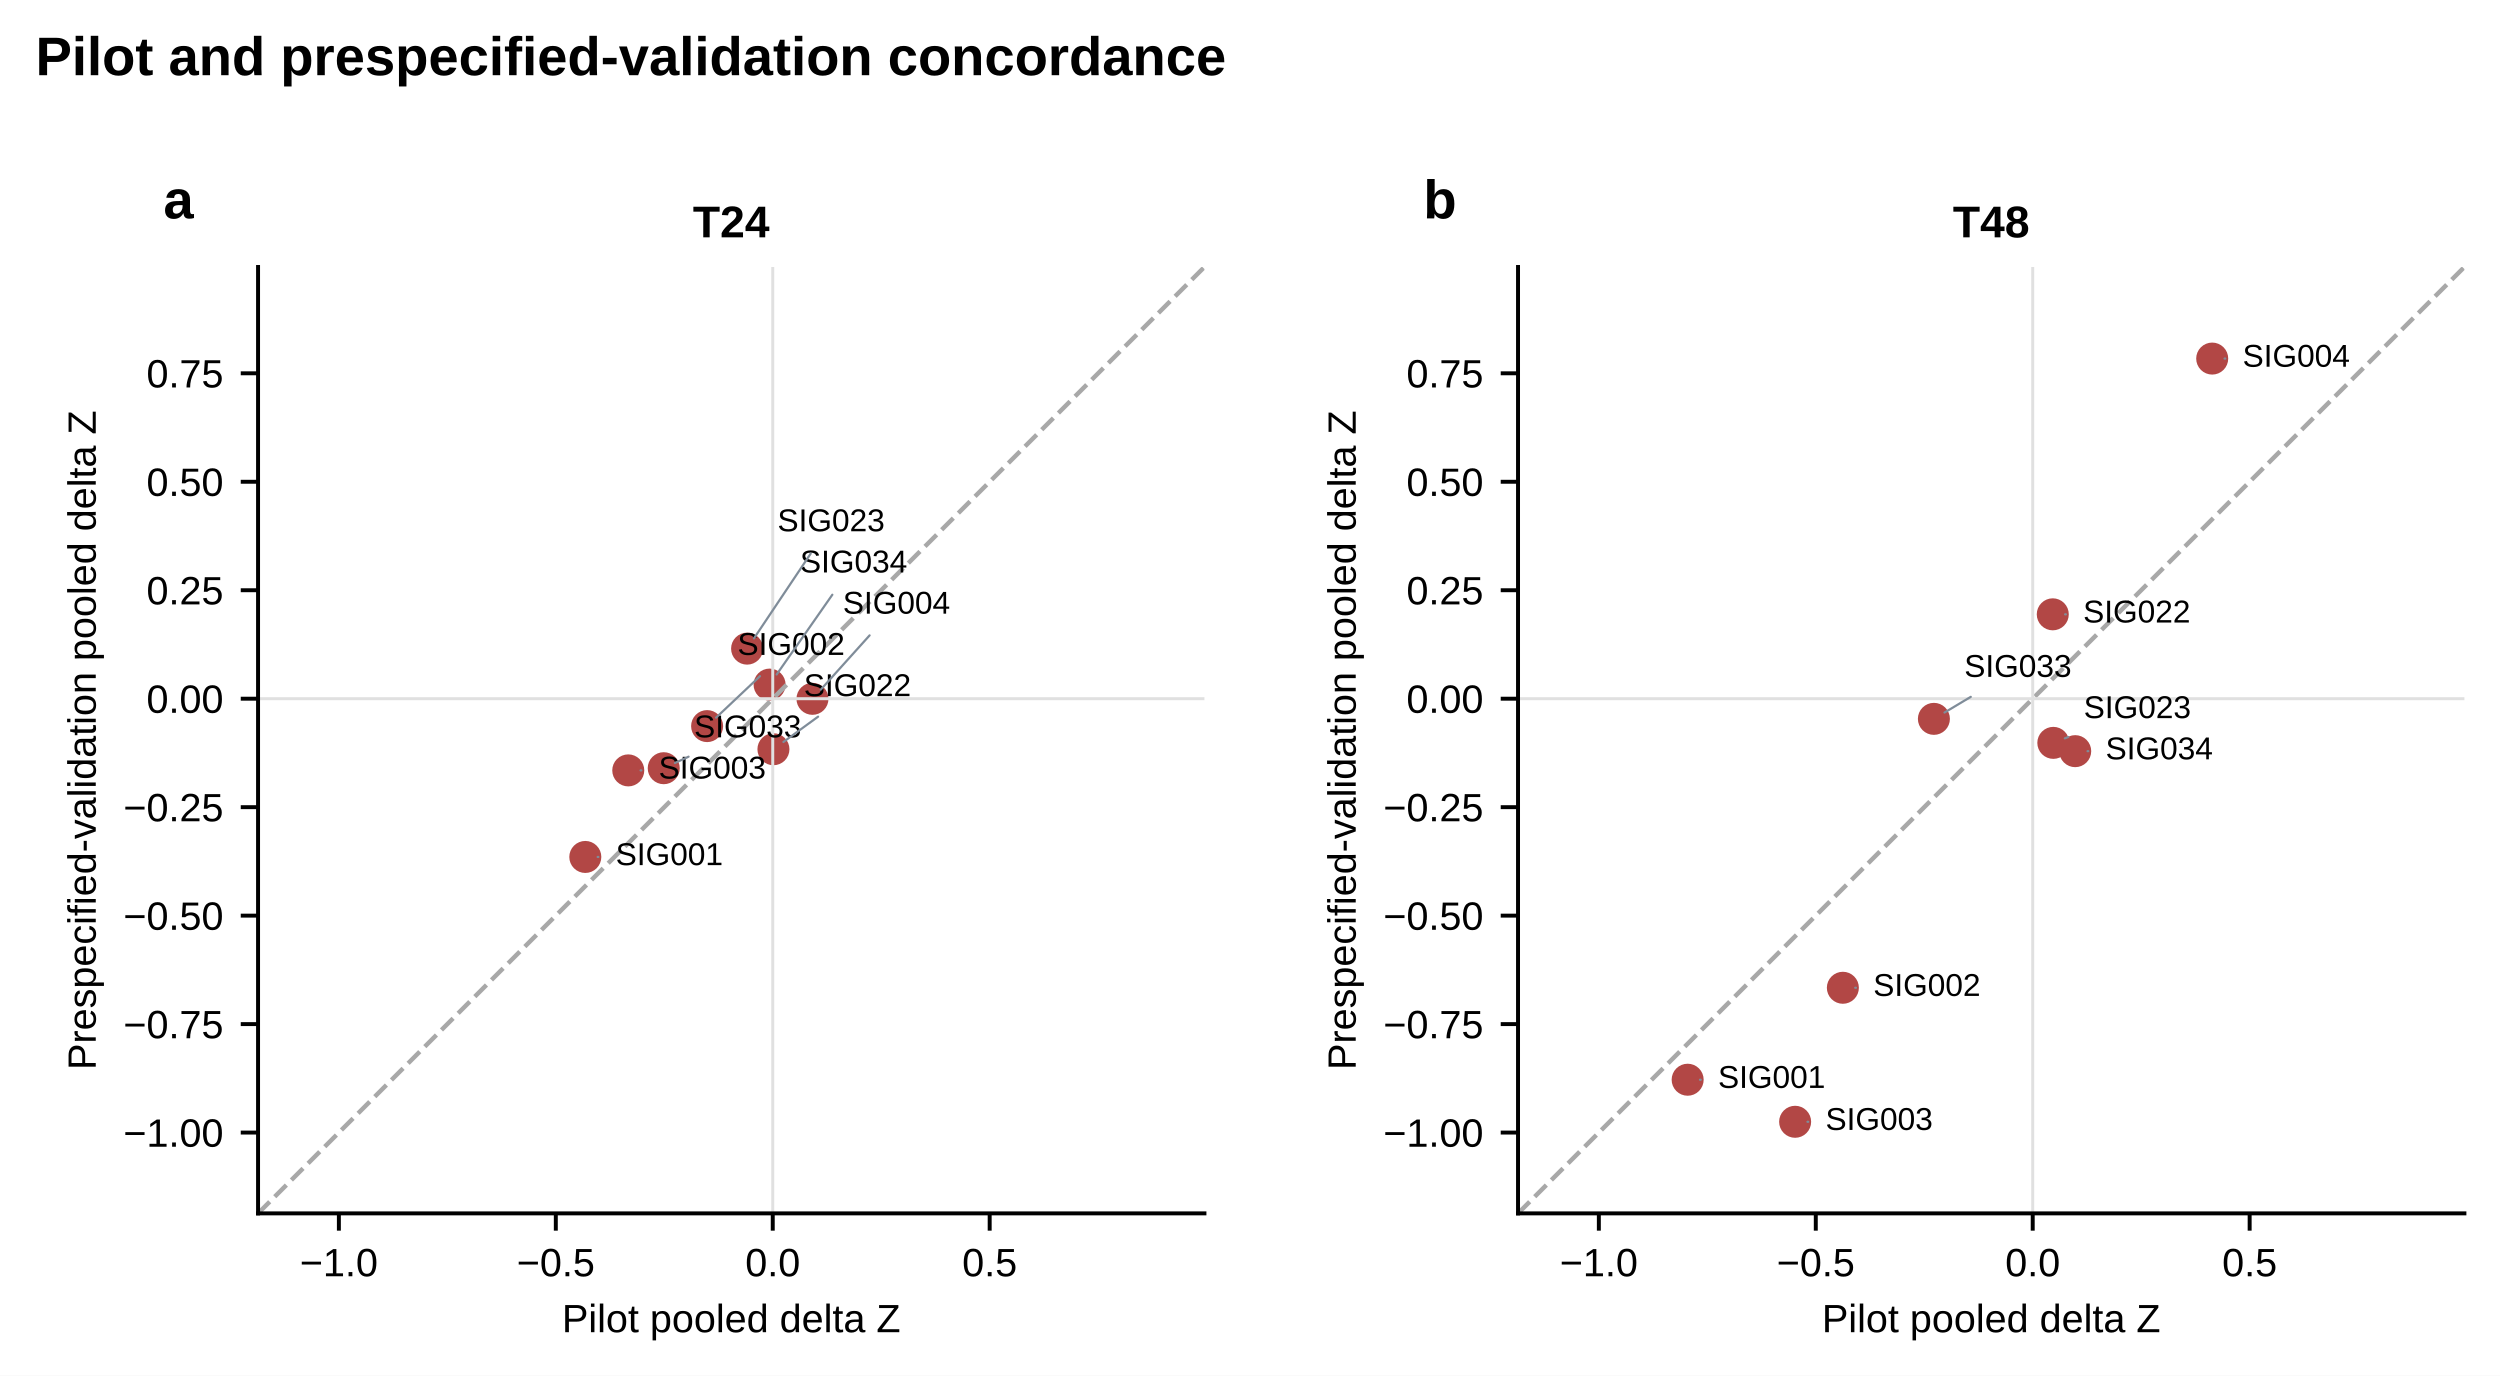
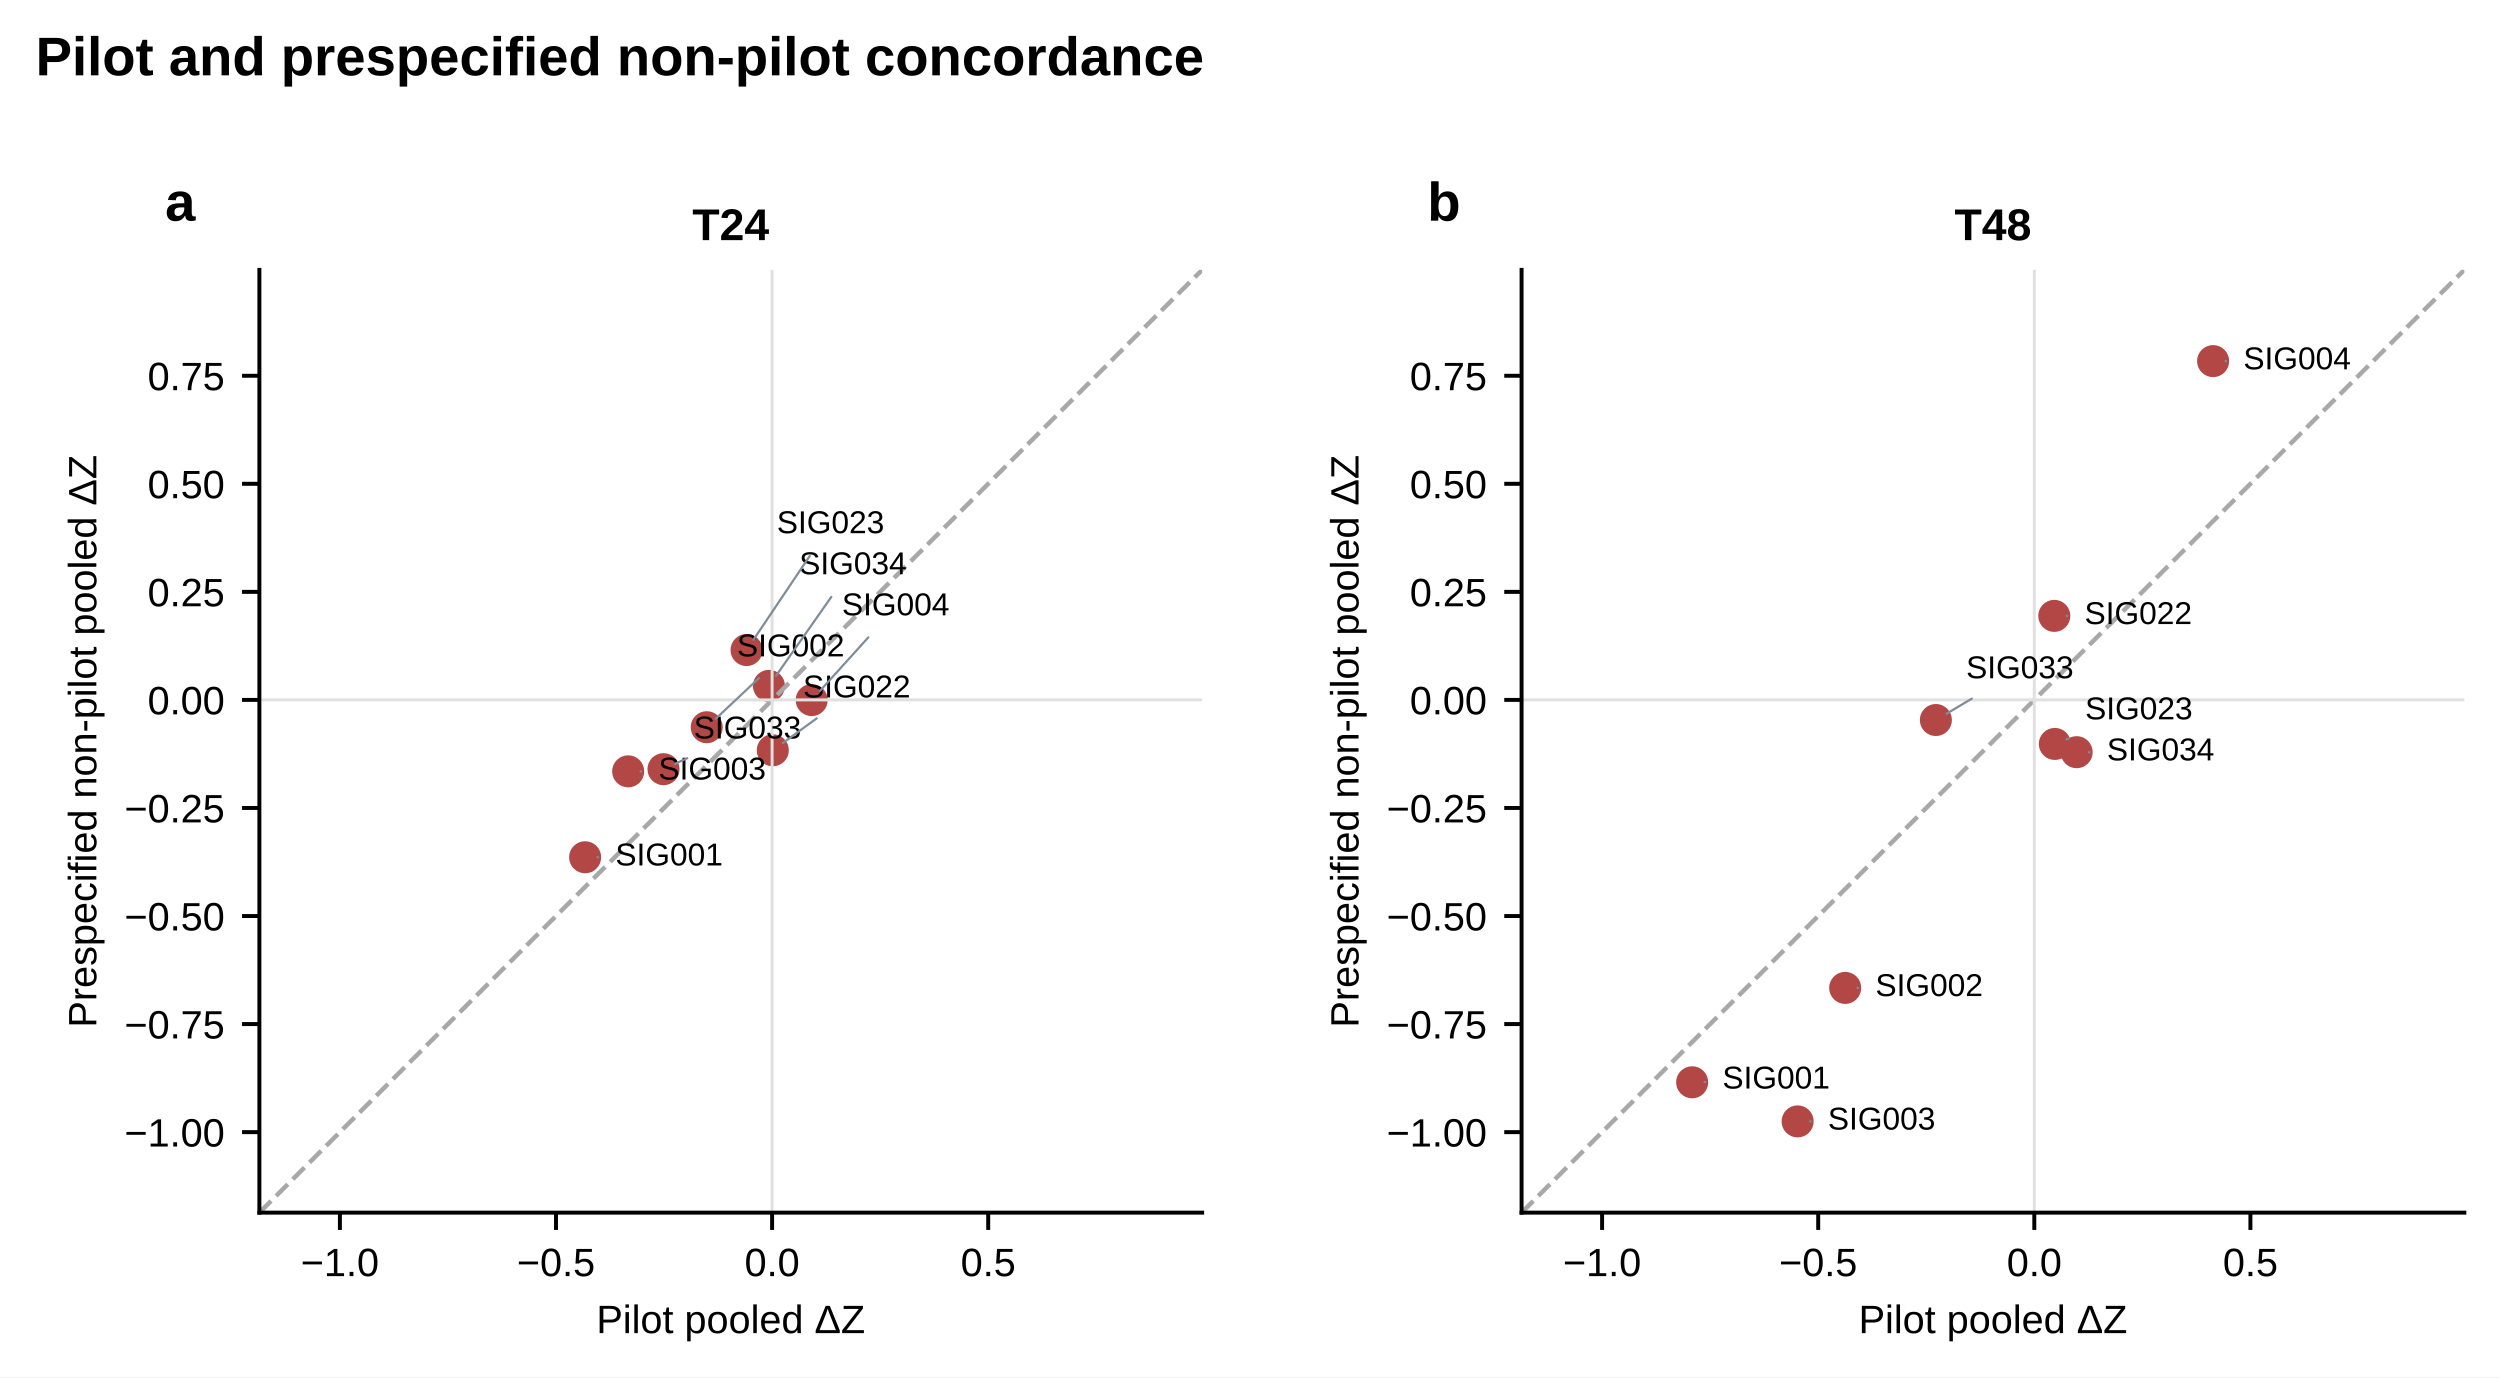
- <svg xmlns="http://www.w3.org/2000/svg" xmlns:xlink="http://www.w3.org/1999/xlink" width="505.726pt" height="278.286pt" viewBox="0 0 505.726 278.286" version="1.1">
+ <svg xmlns="http://www.w3.org/2000/svg" xmlns:xlink="http://www.w3.org/1999/xlink" width="504.833pt" height="278.087pt" viewBox="0 0 504.833 278.087" version="1.1">
  <defs>
    <style type="text/css">*{stroke-linejoin: round; stroke-linecap: butt}</style>
  </defs>
  <g id="figure_1">
    <g id="patch_1">
-       <path d="M 0 278.286  L 505.726 278.286  L 505.726 -0  L 0 -0  z " style="fill: #ffffff" />
+       <path d="M 0 278.087  L 504.833 278.087  L 504.833 0  L 0 0  z " style="fill: #ffffff" />
    </g>
    <g id="axes_1">
      <g id="patch_2">
-         <path d="M 52.202 245.453  L 243.646 245.453  L 243.646 54.01  L 52.202 54.01  z " style="fill: #ffffff" />
+         <path d="M 52.378 244.871  L 242.753 244.871  L 242.753 54.496  L 52.378 54.496  z " style="fill: #ffffff" />
      </g>
      <g id="PathCollection_1">
        <defs>
-           <path id="m0047c6948b" d="M 0 2.739  C 0.726 2.739 1.423 2.45 1.936 1.936  C 2.45 1.423 2.739 0.726 2.739 0  C 2.739 -0.726 2.45 -1.423 1.936 -1.936  C 1.423 -2.45 0.726 -2.739 0 -2.739  C -0.726 -2.739 -1.423 -2.45 -1.936 -1.936  C -2.45 -1.423 -2.739 -0.726 -2.739 0  C -2.739 0.726 -2.45 1.423 -1.936 1.936  C -1.423 2.45 -0.726 2.739 0 2.739  z " style="stroke: #b24745" />
+           <path id="md13fa37e1e" d="M 0 2.739  C 0.726 2.739 1.423 2.45 1.936 1.936  C 2.45 1.423 2.739 0.726 2.739 0  C 2.739 -0.726 2.45 -1.423 1.936 -1.936  C 1.423 -2.45 0.726 -2.739 0 -2.739  C -0.726 -2.739 -1.423 -2.45 -1.936 -1.936  C -2.45 -1.423 -2.739 -0.726 -2.739 0  C -2.739 0.726 -2.45 1.423 -1.936 1.936  C -1.423 2.45 -0.726 2.739 0 2.739  z " style="stroke: #b24745" />
        </defs>
-         <g clip-path="url(#p44fc8be7d9)">
-           <use xlink:href="#m0047c6948b" x="118.402" y="173.353" style="fill: #b24745; stroke: #b24745" />
-           <use xlink:href="#m0047c6948b" x="143.043" y="146.884" style="fill: #b24745; stroke: #b24745" />
-           <use xlink:href="#m0047c6948b" x="127.092" y="155.843" style="fill: #b24745; stroke: #b24745" />
-           <use xlink:href="#m0047c6948b" x="164.354" y="141.367" style="fill: #b24745; stroke: #b24745" />
-           <use xlink:href="#m0047c6948b" x="156.458" y="151.563" style="fill: #b24745; stroke: #b24745" />
-           <use xlink:href="#m0047c6948b" x="151.131" y="131.212" style="fill: #b24745; stroke: #b24745" />
-           <use xlink:href="#m0047c6948b" x="134.265" y="155.4" style="fill: #b24745; stroke: #b24745" />
-           <use xlink:href="#m0047c6948b" x="155.679" y="138.487" style="fill: #b24745; stroke: #b24745" />
+         <g clip-path="url(#p56cc7e8242)">
+           <use xlink:href="#md13fa37e1e" x="118.156" y="173.11" style="fill: #b24745; stroke: #b24745" />
+           <use xlink:href="#md13fa37e1e" x="142.713" y="146.853" style="fill: #b24745; stroke: #b24745" />
+           <use xlink:href="#md13fa37e1e" x="126.85" y="155.762" style="fill: #b24745; stroke: #b24745" />
+           <use xlink:href="#md13fa37e1e" x="163.905" y="141.366" style="fill: #b24745; stroke: #b24745" />
+           <use xlink:href="#md13fa37e1e" x="156.052" y="151.505" style="fill: #b24745; stroke: #b24745" />
+           <use xlink:href="#md13fa37e1e" x="150.755" y="131.267" style="fill: #b24745; stroke: #b24745" />
+           <use xlink:href="#md13fa37e1e" x="133.983" y="155.321" style="fill: #b24745; stroke: #b24745" />
+           <use xlink:href="#md13fa37e1e" x="155.278" y="138.502" style="fill: #b24745; stroke: #b24745" />
        </g>
      </g>
      <g id="matplotlib.axis_1">
        <g id="xtick_1">
          <g id="line2d_1">
            <defs>
-               <path id="mfcfc053d1f" d="M 0 0  L 0 3.5  " style="stroke: #000000; stroke-width: 0.8" />
+               <path id="m064c18f5c9" d="M 0 0  L 0 3.5  " style="stroke: #000000; stroke-width: 0.8" />
            </defs>
            <g>
-               <use xlink:href="#mfcfc053d1f" x="68.551" y="245.453" style="stroke: #000000; stroke-width: 0.8" />
+               <use xlink:href="#m064c18f5c9" x="68.636" y="244.871" style="stroke: #000000; stroke-width: 0.8" />
            </g>
          </g>
          <g id="text_1">
-             <text style="font-size: 8px; font-family: 'Arial', 'DejaVu Sans', 'Liberation Sans', sans-serif; text-anchor: middle" x="68.551" y="258.179" transform="rotate(-0 68.55106 258.1794)">−1.0</text>
+             <text style="font-size: 8px; font-family: 'Arial', 'DejaVu Sans', 'Liberation Sans', sans-serif; text-anchor: middle" x="68.636" y="257.696" transform="rotate(-0 68.63603 257.6955)">−1.0</text>
          </g>
        </g>
        <g id="xtick_2">
          <g id="line2d_2">
            <g>
-               <use xlink:href="#mfcfc053d1f" x="112.435" y="245.453" style="stroke: #000000; stroke-width: 0.8" />
+               <use xlink:href="#m064c18f5c9" x="112.275" y="244.871" style="stroke: #000000; stroke-width: 0.8" />
            </g>
          </g>
          <g id="text_2">
-             <text style="font-size: 8px; font-family: 'Arial', 'DejaVu Sans', 'Liberation Sans', sans-serif; text-anchor: middle" x="112.435" y="258.179" transform="rotate(-0 112.4347 258.1794)">−0.5</text>
+             <text style="font-size: 8px; font-family: 'Arial', 'DejaVu Sans', 'Liberation Sans', sans-serif; text-anchor: middle" x="112.275" y="257.696" transform="rotate(-0 112.2748 257.6955)">−0.5</text>
          </g>
        </g>
        <g id="xtick_3">
          <g id="line2d_3">
            <g>
-               <use xlink:href="#mfcfc053d1f" x="156.318" y="245.453" style="stroke: #000000; stroke-width: 0.8" />
+               <use xlink:href="#m064c18f5c9" x="155.914" y="244.871" style="stroke: #000000; stroke-width: 0.8" />
            </g>
          </g>
          <g id="text_3">
-             <text style="font-size: 8px; font-family: 'Arial', 'DejaVu Sans', 'Liberation Sans', sans-serif; text-anchor: middle" x="156.318" y="258.179" transform="rotate(-0 156.3184 258.1794)">0.0</text>
+             <text style="font-size: 8px; font-family: 'Arial', 'DejaVu Sans', 'Liberation Sans', sans-serif; text-anchor: middle" x="155.914" y="257.696" transform="rotate(-0 155.9136 257.6955)">0.0</text>
          </g>
        </g>
        <g id="xtick_4">
          <g id="line2d_4">
            <g>
-               <use xlink:href="#mfcfc053d1f" x="200.202" y="245.453" style="stroke: #000000; stroke-width: 0.8" />
+               <use xlink:href="#m064c18f5c9" x="199.552" y="244.871" style="stroke: #000000; stroke-width: 0.8" />
            </g>
          </g>
          <g id="text_4">
-             <text style="font-size: 8px; font-family: 'Arial', 'DejaVu Sans', 'Liberation Sans', sans-serif; text-anchor: middle" x="200.202" y="258.179" transform="rotate(-0 200.2021 258.1794)">0.5</text>
+             <text style="font-size: 8px; font-family: 'Arial', 'DejaVu Sans', 'Liberation Sans', sans-serif; text-anchor: middle" x="199.552" y="257.696" transform="rotate(-0 199.5524 257.6955)">0.5</text>
          </g>
        </g>
        <g id="text_5">
-           <text style="font-size: 8px; font-family: 'Arial', 'DejaVu Sans', 'Liberation Sans', sans-serif; text-anchor: middle" x="147.924" y="269.496" transform="rotate(-0 147.9239 269.4957)">Pilot pooled delta Z</text>
+           <text style="font-size: 8px; font-family: 'Arial', 'DejaVu Sans', 'Liberation Sans', sans-serif; text-anchor: middle" x="147.566" y="269.203" transform="rotate(-0 147.5659 269.2033)">Pilot pooled ΔZ</text>
        </g>
      </g>
      <g id="matplotlib.axis_2">
        <g id="ytick_1">
          <g id="line2d_5">
            <defs>
-               <path id="m0e92350bed" d="M 0 0  L -3.5 0  " style="stroke: #000000; stroke-width: 0.8" />
+               <path id="mb471859e6f" d="M 0 0  L -3.5 0  " style="stroke: #000000; stroke-width: 0.8" />
            </defs>
            <g>
-               <use xlink:href="#m0e92350bed" x="52.202" y="229.104" style="stroke: #000000; stroke-width: 0.8" />
+               <use xlink:href="#mb471859e6f" x="52.378" y="228.614" style="stroke: #000000; stroke-width: 0.8" />
            </g>
          </g>
          <g id="text_6">
-             <text style="font-size: 8px; font-family: 'Arial', 'DejaVu Sans', 'Liberation Sans', sans-serif; text-anchor: end" x="45.202" y="231.967" transform="rotate(-0 45.2022 231.9674)">−1.00</text>
+             <text style="font-size: 8px; font-family: 'Arial', 'DejaVu Sans', 'Liberation Sans', sans-serif; text-anchor: end" x="45.378" y="231.526" transform="rotate(-0 45.37841 231.5258)">−1.00</text>
          </g>
        </g>
        <g id="ytick_2">
          <g id="line2d_6">
            <g>
-               <use xlink:href="#m0e92350bed" x="52.202" y="207.162" style="stroke: #000000; stroke-width: 0.8" />
+               <use xlink:href="#mb471859e6f" x="52.378" y="206.794" style="stroke: #000000; stroke-width: 0.8" />
            </g>
          </g>
          <g id="text_7">
-             <text style="font-size: 8px; font-family: 'Arial', 'DejaVu Sans', 'Liberation Sans', sans-serif; text-anchor: end" x="45.202" y="210.026" transform="rotate(-0 45.2022 210.0256)">−0.75</text>
+             <text style="font-size: 8px; font-family: 'Arial', 'DejaVu Sans', 'Liberation Sans', sans-serif; text-anchor: end" x="45.378" y="209.706" transform="rotate(-0 45.37841 209.7064)">−0.75</text>
          </g>
        </g>
        <g id="ytick_3">
          <g id="line2d_7">
            <g>
-               <use xlink:href="#m0e92350bed" x="52.202" y="185.221" style="stroke: #000000; stroke-width: 0.8" />
+               <use xlink:href="#mb471859e6f" x="52.378" y="184.975" style="stroke: #000000; stroke-width: 0.8" />
            </g>
          </g>
          <g id="text_8">
-             <text style="font-size: 8px; font-family: 'Arial', 'DejaVu Sans', 'Liberation Sans', sans-serif; text-anchor: end" x="45.202" y="188.084" transform="rotate(-0 45.2022 188.0837)">−0.50</text>
+             <text style="font-size: 8px; font-family: 'Arial', 'DejaVu Sans', 'Liberation Sans', sans-serif; text-anchor: end" x="45.378" y="187.887" transform="rotate(-0 45.37841 187.887)">−0.50</text>
          </g>
        </g>
        <g id="ytick_4">
          <g id="line2d_8">
            <g>
-               <use xlink:href="#m0e92350bed" x="52.202" y="163.279" style="stroke: #000000; stroke-width: 0.8" />
+               <use xlink:href="#mb471859e6f" x="52.378" y="163.155" style="stroke: #000000; stroke-width: 0.8" />
            </g>
          </g>
          <g id="text_9">
-             <text style="font-size: 8px; font-family: 'Arial', 'DejaVu Sans', 'Liberation Sans', sans-serif; text-anchor: end" x="45.202" y="166.142" transform="rotate(-0 45.2022 166.1419)">−0.25</text>
+             <text style="font-size: 8px; font-family: 'Arial', 'DejaVu Sans', 'Liberation Sans', sans-serif; text-anchor: end" x="45.378" y="166.068" transform="rotate(-0 45.37841 166.0676)">−0.25</text>
          </g>
        </g>
        <g id="ytick_5">
          <g id="line2d_9">
            <g>
-               <use xlink:href="#m0e92350bed" x="52.202" y="141.337" style="stroke: #000000; stroke-width: 0.8" />
+               <use xlink:href="#mb471859e6f" x="52.378" y="141.336" style="stroke: #000000; stroke-width: 0.8" />
            </g>
          </g>
          <g id="text_10">
-             <text style="font-size: 8px; font-family: 'Arial', 'DejaVu Sans', 'Liberation Sans', sans-serif; text-anchor: end" x="45.202" y="144.2" transform="rotate(-0 45.2022 144.2)">0.00</text>
+             <text style="font-size: 8px; font-family: 'Arial', 'DejaVu Sans', 'Liberation Sans', sans-serif; text-anchor: end" x="45.378" y="144.248" transform="rotate(-0 45.37841 144.2482)">0.00</text>
          </g>
        </g>
        <g id="ytick_6">
          <g id="line2d_10">
            <g>
-               <use xlink:href="#m0e92350bed" x="52.202" y="119.395" style="stroke: #000000; stroke-width: 0.8" />
+               <use xlink:href="#mb471859e6f" x="52.378" y="119.517" style="stroke: #000000; stroke-width: 0.8" />
            </g>
          </g>
          <g id="text_11">
-             <text style="font-size: 8px; font-family: 'Arial', 'DejaVu Sans', 'Liberation Sans', sans-serif; text-anchor: end" x="45.202" y="122.258" transform="rotate(-0 45.2022 122.2582)">0.25</text>
+             <text style="font-size: 8px; font-family: 'Arial', 'DejaVu Sans', 'Liberation Sans', sans-serif; text-anchor: end" x="45.378" y="122.429" transform="rotate(-0 45.37841 122.4288)">0.25</text>
          </g>
        </g>
        <g id="ytick_7">
          <g id="line2d_11">
            <g>
-               <use xlink:href="#m0e92350bed" x="52.202" y="97.453" style="stroke: #000000; stroke-width: 0.8" />
+               <use xlink:href="#mb471859e6f" x="52.378" y="97.697" style="stroke: #000000; stroke-width: 0.8" />
            </g>
          </g>
          <g id="text_12">
-             <text style="font-size: 8px; font-family: 'Arial', 'DejaVu Sans', 'Liberation Sans', sans-serif; text-anchor: end" x="45.202" y="100.316" transform="rotate(-0 45.2022 100.3164)">0.50</text>
+             <text style="font-size: 8px; font-family: 'Arial', 'DejaVu Sans', 'Liberation Sans', sans-serif; text-anchor: end" x="45.378" y="100.609" transform="rotate(-0 45.37841 100.6094)">0.50</text>
          </g>
        </g>
        <g id="ytick_8">
          <g id="line2d_12">
            <g>
-               <use xlink:href="#m0e92350bed" x="52.202" y="75.511" style="stroke: #000000; stroke-width: 0.8" />
+               <use xlink:href="#mb471859e6f" x="52.378" y="75.878" style="stroke: #000000; stroke-width: 0.8" />
            </g>
          </g>
          <g id="text_13">
-             <text style="font-size: 8px; font-family: 'Arial', 'DejaVu Sans', 'Liberation Sans', sans-serif; text-anchor: end" x="45.202" y="78.375" transform="rotate(-0 45.2022 78.37451)">0.75</text>
+             <text style="font-size: 8px; font-family: 'Arial', 'DejaVu Sans', 'Liberation Sans', sans-serif; text-anchor: end" x="45.378" y="78.79" transform="rotate(-0 45.37841 78.78999)">0.75</text>
          </g>
        </g>
        <g id="text_14">
-           <text style="font-size: 8px; font-family: 'Arial', 'DejaVu Sans', 'Liberation Sans', sans-serif; text-anchor: middle" x="19.371" y="149.731" transform="rotate(-90 19.37095 149.7315)">Prespecified-validation pooled delta Z</text>
+           <text style="font-size: 8px; font-family: 'Arial', 'DejaVu Sans', 'Liberation Sans', sans-serif; text-anchor: middle" x="19.454" y="149.684" transform="rotate(-90 19.45357 149.6838)">Prespecified non-pilot pooled ΔZ</text>
        </g>
      </g>
      <g id="line2d_13">
-         <path d="M 52.202 245.453  L 243.646 54.01  " clip-path="url(#p44fc8be7d9)" style="fill: none; stroke-dasharray: 3.33,1.44; stroke-dashoffset: 0; stroke: #a8a8a8; stroke-width: 0.9" />
+         <path d="M 52.378 244.871  L 242.753 54.496  " clip-path="url(#p56cc7e8242)" style="fill: none; stroke-dasharray: 3.33,1.44; stroke-dashoffset: 0; stroke: #a8a8a8; stroke-width: 0.9" />
      </g>
      <g id="line2d_14">
-         <path d="M 52.202 141.337  L 243.646 141.337  " clip-path="url(#p44fc8be7d9)" style="fill: none; stroke: #e0e0e0; stroke-width: 0.6; stroke-linecap: square" />
+         <path d="M 52.378 141.336  L 242.753 141.336  " clip-path="url(#p56cc7e8242)" style="fill: none; stroke: #e0e0e0; stroke-width: 0.6; stroke-linecap: square" />
      </g>
      <g id="line2d_15">
-         <path d="M 156.318 245.453  L 156.318 54.01  " clip-path="url(#p44fc8be7d9)" style="fill: none; stroke: #e0e0e0; stroke-width: 0.6; stroke-linecap: square" />
+         <path d="M 155.914 244.871  L 155.914 54.496  " clip-path="url(#p56cc7e8242)" style="fill: none; stroke: #e0e0e0; stroke-width: 0.6; stroke-linecap: square" />
      </g>
      <g id="patch_3">
-         <path d="M 52.202 245.453  L 52.202 54.01  " style="fill: none; stroke: #000000; stroke-width: 0.8; stroke-linejoin: miter; stroke-linecap: square" />
+         <path d="M 52.378 244.871  L 52.378 54.496  " style="fill: none; stroke: #000000; stroke-width: 0.8; stroke-linejoin: miter; stroke-linecap: square" />
      </g>
      <g id="patch_4">
-         <path d="M 52.202 245.453  L 243.646 245.453  " style="fill: none; stroke: #000000; stroke-width: 0.8; stroke-linejoin: miter; stroke-linecap: square" />
+         <path d="M 52.378 244.871  L 242.753 244.871  " style="fill: none; stroke: #000000; stroke-width: 0.8; stroke-linejoin: miter; stroke-linecap: square" />
      </g>
      <g id="patch_5">
-         <path d="M 121.045 173.353  Q 120.974 173.353 120.903 173.353  " style="fill: none; stroke: #7f8c99; stroke-width: 0.45; stroke-linecap: round" />
+         <path d="M 120.77 173.11  Q 120.713 173.11 120.656 173.11  " style="fill: none; stroke: #7f8c99; stroke-width: 0.45; stroke-linecap: round" />
      </g>
      <g id="text_15">
-         <text style="font-size: 6.4px; font-family: 'Arial', 'DejaVu Sans', 'Liberation Sans', sans-serif; text-anchor: start" x="124.545" y="175.008" transform="rotate(-0 124.5454 175.0079)">SIG001</text>
+         <text style="font-size: 6.4px; font-family: 'Arial', 'DejaVu Sans', 'Liberation Sans', sans-serif; text-anchor: start" x="124.266" y="174.766" transform="rotate(-0 124.2658 174.7658)">SIG001</text>
      </g>
      <g id="patch_6">
-         <path d="M 129.735 155.843  Q 129.664 155.843 129.593 155.843  " style="fill: none; stroke: #7f8c99; stroke-width: 0.45; stroke-linecap: round" />
+         <path d="M 129.464 155.762  Q 129.407 155.762 129.349 155.762  " style="fill: none; stroke: #7f8c99; stroke-width: 0.45; stroke-linecap: round" />
      </g>
      <g id="text_16">
-         <text style="font-size: 6.4px; font-family: 'Arial', 'DejaVu Sans', 'Liberation Sans', sans-serif; text-anchor: start" x="133.236" y="157.498" transform="rotate(-0 133.2357 157.4978)">SIG003</text>
+         <text style="font-size: 6.4px; font-family: 'Arial', 'DejaVu Sans', 'Liberation Sans', sans-serif; text-anchor: start" x="132.96" y="157.418" transform="rotate(-0 132.9597 157.4178)">SIG003</text>
      </g>
      <g id="patch_7">
-         <path d="M 139.288 153.067  Q 137.911 153.706 136.534 154.346  " style="fill: none; stroke: #7f8c99; stroke-width: 0.45; stroke-linecap: round" />
+         <path d="M 138.772 153.104  Q 137.513 153.687 136.254 154.27  " style="fill: none; stroke: #7f8c99; stroke-width: 0.45; stroke-linecap: round" />
      </g>
      <g id="text_17">
-         <text style="font-size: 6.4px; font-family: 'Arial', 'DejaVu Sans', 'Liberation Sans', sans-serif; text-anchor: start" x="140.409" y="149.16" transform="rotate(-0 140.4088 149.1599)">SIG033</text>
+         <text style="font-size: 6.4px; font-family: 'Arial', 'DejaVu Sans', 'Liberation Sans', sans-serif; text-anchor: start" x="140.093" y="149.126" transform="rotate(-0 140.0928 149.1264)">SIG033</text>
      </g>
      <g id="patch_8">
-         <path d="M 165.487 144.977  Q 161.983 147.533 158.479 150.089  " style="fill: none; stroke: #7f8c99; stroke-width: 0.45; stroke-linecap: round" />
+         <path d="M 164.916 145.063  Q 161.496 147.549 158.075 150.035  " style="fill: none; stroke: #7f8c99; stroke-width: 0.45; stroke-linecap: round" />
      </g>
      <g id="text_18">
-         <text style="font-size: 6.4px; font-family: 'Arial', 'DejaVu Sans', 'Liberation Sans', sans-serif; text-anchor: start" x="162.601" y="140.822" transform="rotate(-0 162.6013 140.822)">SIG022</text>
+         <text style="font-size: 6.4px; font-family: 'Arial', 'DejaVu Sans', 'Liberation Sans', sans-serif; text-anchor: start" x="162.161" y="140.835" transform="rotate(-0 162.1615 140.835)">SIG022</text>
      </g>
      <g id="patch_9">
-         <path d="M 153.735 136.784  Q 149.299 140.975 144.863 145.166  " style="fill: none; stroke: #7f8c99; stroke-width: 0.45; stroke-linecap: round" />
+         <path d="M 153.264 136.921  Q 148.899 141.029 144.534 145.138  " style="fill: none; stroke: #7f8c99; stroke-width: 0.45; stroke-linecap: round" />
      </g>
      <g id="text_19">
-         <text style="font-size: 6.4px; font-family: 'Arial', 'DejaVu Sans', 'Liberation Sans', sans-serif; text-anchor: start" x="149.187" y="132.484" transform="rotate(-0 149.187 132.4841)">SIG002</text>
+         <text style="font-size: 6.4px; font-family: 'Arial', 'DejaVu Sans', 'Liberation Sans', sans-serif; text-anchor: start" x="148.822" y="132.544" transform="rotate(-0 148.822 132.5436)">SIG002</text>
      </g>
      <g id="patch_10">
-         <path d="M 175.909 128.534  Q 170.968 134.022 166.027 139.509  " style="fill: none; stroke: #7f8c99; stroke-width: 0.45; stroke-linecap: round" />
+         <path d="M 175.34 128.711  Q 170.461 134.11 165.582 139.509  " style="fill: none; stroke: #7f8c99; stroke-width: 0.45; stroke-linecap: round" />
      </g>
      <g id="text_20">
-         <text style="font-size: 6.4px; font-family: 'Arial', 'DejaVu Sans', 'Liberation Sans', sans-serif; text-anchor: start" x="170.498" y="124.146" transform="rotate(-0 170.4979 124.1462)">SIG004</text>
+         <text style="font-size: 6.4px; font-family: 'Arial', 'DejaVu Sans', 'Liberation Sans', sans-serif; text-anchor: start" x="170.014" y="124.252" transform="rotate(-0 170.0139 124.2523)">SIG004</text>
      </g>
      <g id="patch_11">
-         <path d="M 168.373 120.311  Q 162.741 128.375 157.109 136.439  " style="fill: none; stroke: #7f8c99; stroke-width: 0.45; stroke-linecap: round" />
+         <path d="M 167.871 120.536  Q 162.291 128.496 156.712 136.456  " style="fill: none; stroke: #7f8c99; stroke-width: 0.45; stroke-linecap: round" />
      </g>
      <g id="text_21">
-         <text style="font-size: 6.4px; font-family: 'Arial', 'DejaVu Sans', 'Liberation Sans', sans-serif; text-anchor: start" x="161.823" y="115.808" transform="rotate(-0 161.8228 115.8083)">SIG034</text>
+         <text style="font-size: 6.4px; font-family: 'Arial', 'DejaVu Sans', 'Liberation Sans', sans-serif; text-anchor: start" x="161.387" y="115.961" transform="rotate(-0 161.3873 115.9609)">SIG034</text>
      </g>
      <g id="patch_12">
-         <path d="M 163.995 111.989  Q 158.258 120.562 152.521 129.135  " style="fill: none; stroke: #7f8c99; stroke-width: 0.45; stroke-linecap: round" />
+         <path d="M 163.52 112.26  Q 157.835 120.725 152.15 129.191  " style="fill: none; stroke: #7f8c99; stroke-width: 0.45; stroke-linecap: round" />
      </g>
      <g id="text_22">
-         <text style="font-size: 6.4px; font-family: 'Arial', 'DejaVu Sans', 'Liberation Sans', sans-serif; text-anchor: start" x="157.275" y="107.47" transform="rotate(-0 157.2746 107.4704)">SIG023</text>
+         <text style="font-size: 6.4px; font-family: 'Arial', 'DejaVu Sans', 'Liberation Sans', sans-serif; text-anchor: start" x="156.864" y="107.67" transform="rotate(-0 156.8644 107.6695)">SIG023</text>
      </g>
      <g id="text_23">
-         <text style="font-weight: 700; font-size: 11px; font-family: 'Arial', 'DejaVu Sans', 'Liberation Sans', sans-serif; text-anchor: start" x="33.058" y="44.181" transform="rotate(-0 33.05787 44.1813)">a</text>
+         <text style="font-weight: 700; font-size: 11px; font-family: 'Arial', 'DejaVu Sans', 'Liberation Sans', sans-serif; text-anchor: start" x="33.341" y="44.566" transform="rotate(-0 33.34092 44.56636)">a</text>
      </g>
      <g id="text_24">
-         <text style="font-weight: 700; font-size: 9px; font-family: 'Arial', 'DejaVu Sans', 'Liberation Sans', sans-serif; text-anchor: middle" x="147.924" y="48.01" transform="rotate(-0 147.9239 48.00982)">T24</text>
+         <text style="font-weight: 700; font-size: 9px; font-family: 'Arial', 'DejaVu Sans', 'Liberation Sans', sans-serif; text-anchor: middle" x="147.566" y="48.496" transform="rotate(-0 147.5659 48.4963)">T24</text>
      </g>
    </g>
    <g id="axes_2">
      <g id="patch_13">
-         <path d="M 307.082 245.453  L 498.526 245.453  L 498.526 54.01  L 307.082 54.01  z " style="fill: #ffffff" />
+         <path d="M 307.258 244.871  L 497.633 244.871  L 497.633 54.496  L 307.258 54.496  z " style="fill: #ffffff" />
      </g>
      <g id="PathCollection_2">
-         <g clip-path="url(#p9fb7ed8622)">
-           <use xlink:href="#m0047c6948b" x="341.396" y="218.419" style="fill: #b24745; stroke: #b24745" />
-           <use xlink:href="#m0047c6948b" x="372.794" y="199.817" style="fill: #b24745; stroke: #b24745" />
-           <use xlink:href="#m0047c6948b" x="363.137" y="226.926" style="fill: #b24745; stroke: #b24745" />
-           <use xlink:href="#m0047c6948b" x="447.508" y="72.537" style="fill: #b24745; stroke: #b24745" />
-           <use xlink:href="#m0047c6948b" x="415.256" y="124.272" style="fill: #b24745; stroke: #b24745" />
-           <use xlink:href="#m0047c6948b" x="415.369" y="150.275" style="fill: #b24745; stroke: #b24745" />
-           <use xlink:href="#m0047c6948b" x="391.209" y="145.418" style="fill: #b24745; stroke: #b24745" />
-           <use xlink:href="#m0047c6948b" x="419.794" y="151.952" style="fill: #b24745; stroke: #b24745" />
+         <g clip-path="url(#pceb9e8f4e1)">
+           <use xlink:href="#md13fa37e1e" x="341.702" y="218.551" style="fill: #b24745; stroke: #b24745" />
+           <use xlink:href="#md13fa37e1e" x="372.604" y="199.49" style="fill: #b24745; stroke: #b24745" />
+           <use xlink:href="#md13fa37e1e" x="363" y="226.448" style="fill: #b24745; stroke: #b24745" />
+           <use xlink:href="#md13fa37e1e" x="446.901" y="72.92" style="fill: #b24745; stroke: #b24745" />
+           <use xlink:href="#md13fa37e1e" x="414.828" y="124.366" style="fill: #b24745; stroke: #b24745" />
+           <use xlink:href="#md13fa37e1e" x="414.941" y="150.224" style="fill: #b24745; stroke: #b24745" />
+           <use xlink:href="#md13fa37e1e" x="390.916" y="145.395" style="fill: #b24745; stroke: #b24745" />
+           <use xlink:href="#md13fa37e1e" x="419.341" y="151.892" style="fill: #b24745; stroke: #b24745" />
        </g>
      </g>
      <g id="matplotlib.axis_3">
        <g id="xtick_5">
          <g id="line2d_16">
            <g>
-               <use xlink:href="#mfcfc053d1f" x="323.431" y="245.453" style="stroke: #000000; stroke-width: 0.8" />
+               <use xlink:href="#m064c18f5c9" x="323.516" y="244.871" style="stroke: #000000; stroke-width: 0.8" />
            </g>
          </g>
          <g id="text_25">
-             <text style="font-size: 8px; font-family: 'Arial', 'DejaVu Sans', 'Liberation Sans', sans-serif; text-anchor: middle" x="323.431" y="258.179" transform="rotate(-0 323.4311 258.1794)">−1.0</text>
+             <text style="font-size: 8px; font-family: 'Arial', 'DejaVu Sans', 'Liberation Sans', sans-serif; text-anchor: middle" x="323.516" y="257.696" transform="rotate(-0 323.516 257.6955)">−1.0</text>
          </g>
        </g>
        <g id="xtick_6">
          <g id="line2d_17">
            <g>
-               <use xlink:href="#mfcfc053d1f" x="367.315" y="245.453" style="stroke: #000000; stroke-width: 0.8" />
+               <use xlink:href="#m064c18f5c9" x="367.155" y="244.871" style="stroke: #000000; stroke-width: 0.8" />
            </g>
          </g>
          <g id="text_26">
-             <text style="font-size: 8px; font-family: 'Arial', 'DejaVu Sans', 'Liberation Sans', sans-serif; text-anchor: middle" x="367.315" y="258.179" transform="rotate(-0 367.3147 258.1794)">−0.5</text>
+             <text style="font-size: 8px; font-family: 'Arial', 'DejaVu Sans', 'Liberation Sans', sans-serif; text-anchor: middle" x="367.155" y="257.696" transform="rotate(-0 367.1548 257.6955)">−0.5</text>
          </g>
        </g>
        <g id="xtick_7">
          <g id="line2d_18">
            <g>
-               <use xlink:href="#mfcfc053d1f" x="411.198" y="245.453" style="stroke: #000000; stroke-width: 0.8" />
+               <use xlink:href="#m064c18f5c9" x="410.794" y="244.871" style="stroke: #000000; stroke-width: 0.8" />
            </g>
          </g>
          <g id="text_27">
-             <text style="font-size: 8px; font-family: 'Arial', 'DejaVu Sans', 'Liberation Sans', sans-serif; text-anchor: middle" x="411.198" y="258.179" transform="rotate(-0 411.1984 258.1794)">0.0</text>
+             <text style="font-size: 8px; font-family: 'Arial', 'DejaVu Sans', 'Liberation Sans', sans-serif; text-anchor: middle" x="410.794" y="257.696" transform="rotate(-0 410.7936 257.6955)">0.0</text>
          </g>
        </g>
        <g id="xtick_8">
          <g id="line2d_19">
            <g>
-               <use xlink:href="#mfcfc053d1f" x="455.082" y="245.453" style="stroke: #000000; stroke-width: 0.8" />
+               <use xlink:href="#m064c18f5c9" x="454.432" y="244.871" style="stroke: #000000; stroke-width: 0.8" />
            </g>
          </g>
          <g id="text_28">
-             <text style="font-size: 8px; font-family: 'Arial', 'DejaVu Sans', 'Liberation Sans', sans-serif; text-anchor: middle" x="455.082" y="258.179" transform="rotate(-0 455.0821 258.1794)">0.5</text>
+             <text style="font-size: 8px; font-family: 'Arial', 'DejaVu Sans', 'Liberation Sans', sans-serif; text-anchor: middle" x="454.432" y="257.696" transform="rotate(-0 454.4324 257.6955)">0.5</text>
          </g>
        </g>
        <g id="text_29">
-           <text style="font-size: 8px; font-family: 'Arial', 'DejaVu Sans', 'Liberation Sans', sans-serif; text-anchor: middle" x="402.804" y="269.496" transform="rotate(-0 402.8039 269.4957)">Pilot pooled delta Z</text>
+           <text style="font-size: 8px; font-family: 'Arial', 'DejaVu Sans', 'Liberation Sans', sans-serif; text-anchor: middle" x="402.446" y="269.203" transform="rotate(-0 402.4459 269.2033)">Pilot pooled ΔZ</text>
        </g>
      </g>
      <g id="matplotlib.axis_4">
        <g id="ytick_9">
          <g id="line2d_20">
            <g>
-               <use xlink:href="#m0e92350bed" x="307.082" y="229.104" style="stroke: #000000; stroke-width: 0.8" />
+               <use xlink:href="#mb471859e6f" x="307.258" y="228.614" style="stroke: #000000; stroke-width: 0.8" />
            </g>
          </g>
          <g id="text_30">
-             <text style="font-size: 8px; font-family: 'Arial', 'DejaVu Sans', 'Liberation Sans', sans-serif; text-anchor: end" x="300.082" y="231.967" transform="rotate(-0 300.0822 231.9674)">−1.00</text>
+             <text style="font-size: 8px; font-family: 'Arial', 'DejaVu Sans', 'Liberation Sans', sans-serif; text-anchor: end" x="300.258" y="231.526" transform="rotate(-0 300.2584 231.5258)">−1.00</text>
          </g>
        </g>
        <g id="ytick_10">
          <g id="line2d_21">
            <g>
-               <use xlink:href="#m0e92350bed" x="307.082" y="207.162" style="stroke: #000000; stroke-width: 0.8" />
+               <use xlink:href="#mb471859e6f" x="307.258" y="206.794" style="stroke: #000000; stroke-width: 0.8" />
            </g>
          </g>
          <g id="text_31">
-             <text style="font-size: 8px; font-family: 'Arial', 'DejaVu Sans', 'Liberation Sans', sans-serif; text-anchor: end" x="300.082" y="210.026" transform="rotate(-0 300.0822 210.0256)">−0.75</text>
+             <text style="font-size: 8px; font-family: 'Arial', 'DejaVu Sans', 'Liberation Sans', sans-serif; text-anchor: end" x="300.258" y="209.706" transform="rotate(-0 300.2584 209.7064)">−0.75</text>
          </g>
        </g>
        <g id="ytick_11">
          <g id="line2d_22">
            <g>
-               <use xlink:href="#m0e92350bed" x="307.082" y="185.221" style="stroke: #000000; stroke-width: 0.8" />
+               <use xlink:href="#mb471859e6f" x="307.258" y="184.975" style="stroke: #000000; stroke-width: 0.8" />
            </g>
          </g>
          <g id="text_32">
-             <text style="font-size: 8px; font-family: 'Arial', 'DejaVu Sans', 'Liberation Sans', sans-serif; text-anchor: end" x="300.082" y="188.084" transform="rotate(-0 300.0822 188.0837)">−0.50</text>
+             <text style="font-size: 8px; font-family: 'Arial', 'DejaVu Sans', 'Liberation Sans', sans-serif; text-anchor: end" x="300.258" y="187.887" transform="rotate(-0 300.2584 187.887)">−0.50</text>
          </g>
        </g>
        <g id="ytick_12">
          <g id="line2d_23">
            <g>
-               <use xlink:href="#m0e92350bed" x="307.082" y="163.279" style="stroke: #000000; stroke-width: 0.8" />
+               <use xlink:href="#mb471859e6f" x="307.258" y="163.155" style="stroke: #000000; stroke-width: 0.8" />
            </g>
          </g>
          <g id="text_33">
-             <text style="font-size: 8px; font-family: 'Arial', 'DejaVu Sans', 'Liberation Sans', sans-serif; text-anchor: end" x="300.082" y="166.142" transform="rotate(-0 300.0822 166.1419)">−0.25</text>
+             <text style="font-size: 8px; font-family: 'Arial', 'DejaVu Sans', 'Liberation Sans', sans-serif; text-anchor: end" x="300.258" y="166.068" transform="rotate(-0 300.2584 166.0676)">−0.25</text>
          </g>
        </g>
        <g id="ytick_13">
          <g id="line2d_24">
            <g>
-               <use xlink:href="#m0e92350bed" x="307.082" y="141.337" style="stroke: #000000; stroke-width: 0.8" />
+               <use xlink:href="#mb471859e6f" x="307.258" y="141.336" style="stroke: #000000; stroke-width: 0.8" />
            </g>
          </g>
          <g id="text_34">
-             <text style="font-size: 8px; font-family: 'Arial', 'DejaVu Sans', 'Liberation Sans', sans-serif; text-anchor: end" x="300.082" y="144.2" transform="rotate(-0 300.0822 144.2)">0.00</text>
+             <text style="font-size: 8px; font-family: 'Arial', 'DejaVu Sans', 'Liberation Sans', sans-serif; text-anchor: end" x="300.258" y="144.248" transform="rotate(-0 300.2584 144.2482)">0.00</text>
          </g>
        </g>
        <g id="ytick_14">
          <g id="line2d_25">
            <g>
-               <use xlink:href="#m0e92350bed" x="307.082" y="119.395" style="stroke: #000000; stroke-width: 0.8" />
+               <use xlink:href="#mb471859e6f" x="307.258" y="119.517" style="stroke: #000000; stroke-width: 0.8" />
            </g>
          </g>
          <g id="text_35">
-             <text style="font-size: 8px; font-family: 'Arial', 'DejaVu Sans', 'Liberation Sans', sans-serif; text-anchor: end" x="300.082" y="122.258" transform="rotate(-0 300.0822 122.2582)">0.25</text>
+             <text style="font-size: 8px; font-family: 'Arial', 'DejaVu Sans', 'Liberation Sans', sans-serif; text-anchor: end" x="300.258" y="122.429" transform="rotate(-0 300.2584 122.4288)">0.25</text>
          </g>
        </g>
        <g id="ytick_15">
          <g id="line2d_26">
            <g>
-               <use xlink:href="#m0e92350bed" x="307.082" y="97.453" style="stroke: #000000; stroke-width: 0.8" />
+               <use xlink:href="#mb471859e6f" x="307.258" y="97.697" style="stroke: #000000; stroke-width: 0.8" />
            </g>
          </g>
          <g id="text_36">
-             <text style="font-size: 8px; font-family: 'Arial', 'DejaVu Sans', 'Liberation Sans', sans-serif; text-anchor: end" x="300.082" y="100.316" transform="rotate(-0 300.0822 100.3164)">0.50</text>
+             <text style="font-size: 8px; font-family: 'Arial', 'DejaVu Sans', 'Liberation Sans', sans-serif; text-anchor: end" x="300.258" y="100.609" transform="rotate(-0 300.2584 100.6094)">0.50</text>
          </g>
        </g>
        <g id="ytick_16">
          <g id="line2d_27">
            <g>
-               <use xlink:href="#m0e92350bed" x="307.082" y="75.511" style="stroke: #000000; stroke-width: 0.8" />
+               <use xlink:href="#mb471859e6f" x="307.258" y="75.878" style="stroke: #000000; stroke-width: 0.8" />
            </g>
          </g>
          <g id="text_37">
-             <text style="font-size: 8px; font-family: 'Arial', 'DejaVu Sans', 'Liberation Sans', sans-serif; text-anchor: end" x="300.082" y="78.375" transform="rotate(-0 300.0822 78.37451)">0.75</text>
+             <text style="font-size: 8px; font-family: 'Arial', 'DejaVu Sans', 'Liberation Sans', sans-serif; text-anchor: end" x="300.258" y="78.79" transform="rotate(-0 300.2584 78.78999)">0.75</text>
          </g>
        </g>
        <g id="text_38">
-           <text style="font-size: 8px; font-family: 'Arial', 'DejaVu Sans', 'Liberation Sans', sans-serif; text-anchor: middle" x="274.251" y="149.731" transform="rotate(-90 274.251 149.7315)">Prespecified-validation pooled delta Z</text>
+           <text style="font-size: 8px; font-family: 'Arial', 'DejaVu Sans', 'Liberation Sans', sans-serif; text-anchor: middle" x="274.334" y="149.684" transform="rotate(-90 274.3336 149.6838)">Prespecified non-pilot pooled ΔZ</text>
        </g>
      </g>
      <g id="line2d_28">
-         <path d="M 307.082 245.453  L 498.526 54.01  " clip-path="url(#p9fb7ed8622)" style="fill: none; stroke-dasharray: 3.33,1.44; stroke-dashoffset: 0; stroke: #a8a8a8; stroke-width: 0.9" />
+         <path d="M 307.258 244.871  L 497.633 54.496  " clip-path="url(#pceb9e8f4e1)" style="fill: none; stroke-dasharray: 3.33,1.44; stroke-dashoffset: 0; stroke: #a8a8a8; stroke-width: 0.9" />
      </g>
      <g id="line2d_29">
-         <path d="M 307.082 141.337  L 498.526 141.337  " clip-path="url(#p9fb7ed8622)" style="fill: none; stroke: #e0e0e0; stroke-width: 0.6; stroke-linecap: square" />
+         <path d="M 307.258 141.336  L 497.633 141.336  " clip-path="url(#pceb9e8f4e1)" style="fill: none; stroke: #e0e0e0; stroke-width: 0.6; stroke-linecap: square" />
      </g>
      <g id="line2d_30">
-         <path d="M 411.198 245.453  L 411.198 54.01  " clip-path="url(#p9fb7ed8622)" style="fill: none; stroke: #e0e0e0; stroke-width: 0.6; stroke-linecap: square" />
+         <path d="M 410.794 244.871  L 410.794 54.496  " clip-path="url(#pceb9e8f4e1)" style="fill: none; stroke: #e0e0e0; stroke-width: 0.6; stroke-linecap: square" />
      </g>
      <g id="patch_14">
-         <path d="M 307.082 245.453  L 307.082 54.01  " style="fill: none; stroke: #000000; stroke-width: 0.8; stroke-linejoin: miter; stroke-linecap: square" />
+         <path d="M 307.258 244.871  L 307.258 54.496  " style="fill: none; stroke: #000000; stroke-width: 0.8; stroke-linejoin: miter; stroke-linecap: square" />
      </g>
      <g id="patch_15">
-         <path d="M 307.082 245.453  L 498.526 245.453  " style="fill: none; stroke: #000000; stroke-width: 0.8; stroke-linejoin: miter; stroke-linecap: square" />
+         <path d="M 307.258 244.871  L 497.633 244.871  " style="fill: none; stroke: #000000; stroke-width: 0.8; stroke-linejoin: miter; stroke-linecap: square" />
      </g>
      <g id="patch_16">
-         <path d="M 365.78 226.926  Q 365.709 226.926 365.638 226.926  " style="fill: none; stroke: #7f8c99; stroke-width: 0.45; stroke-linecap: round" />
+         <path d="M 365.614 226.448  Q 365.557 226.448 365.5 226.448  " style="fill: none; stroke: #7f8c99; stroke-width: 0.45; stroke-linecap: round" />
      </g>
      <g id="text_39">
-         <text style="font-size: 6.4px; font-family: 'Arial', 'DejaVu Sans', 'Liberation Sans', sans-serif; text-anchor: start" x="369.281" y="228.581" transform="rotate(-0 369.2807 228.5809)">SIG003</text>
+         <text style="font-size: 6.4px; font-family: 'Arial', 'DejaVu Sans', 'Liberation Sans', sans-serif; text-anchor: start" x="369.11" y="228.104" transform="rotate(-0 369.1098 228.1041)">SIG003</text>
      </g>
      <g id="patch_17">
-         <path d="M 344.04 218.419  Q 343.969 218.419 343.898 218.419  " style="fill: none; stroke: #7f8c99; stroke-width: 0.45; stroke-linecap: round" />
+         <path d="M 344.316 218.491  Q 344.259 218.492 344.201 218.493  " style="fill: none; stroke: #7f8c99; stroke-width: 0.45; stroke-linecap: round" />
      </g>
      <g id="text_40">
-         <text style="font-size: 6.4px; font-family: 'Arial', 'DejaVu Sans', 'Liberation Sans', sans-serif; text-anchor: start" x="347.54" y="220.074" transform="rotate(-0 347.5401 220.0738)">SIG001</text>
+         <text style="font-size: 6.4px; font-family: 'Arial', 'DejaVu Sans', 'Liberation Sans', sans-serif; text-anchor: start" x="347.812" y="219.813" transform="rotate(-0 347.8117 219.8128)">SIG001</text>
      </g>
      <g id="patch_18">
-         <path d="M 375.437 199.817  Q 375.366 199.817 375.295 199.817  " style="fill: none; stroke: #7f8c99; stroke-width: 0.45; stroke-linecap: round" />
+         <path d="M 375.218 199.49  Q 375.16 199.49 375.103 199.49  " style="fill: none; stroke: #7f8c99; stroke-width: 0.45; stroke-linecap: round" />
      </g>
      <g id="text_41">
-         <text style="font-size: 6.4px; font-family: 'Arial', 'DejaVu Sans', 'Liberation Sans', sans-serif; text-anchor: start" x="378.938" y="201.472" transform="rotate(-0 378.9378 201.4715)">SIG002</text>
+         <text style="font-size: 6.4px; font-family: 'Arial', 'DejaVu Sans', 'Liberation Sans', sans-serif; text-anchor: start" x="378.713" y="201.146" transform="rotate(-0 378.713 201.1461)">SIG002</text>
      </g>
      <g id="patch_19">
-         <path d="M 422.437 151.952  Q 422.366 151.952 422.295 151.952  " style="fill: none; stroke: #7f8c99; stroke-width: 0.45; stroke-linecap: round" />
+         <path d="M 421.955 151.892  Q 421.898 151.892 421.84 151.892  " style="fill: none; stroke: #7f8c99; stroke-width: 0.45; stroke-linecap: round" />
      </g>
      <g id="text_42">
-         <text style="font-size: 6.4px; font-family: 'Arial', 'DejaVu Sans', 'Liberation Sans', sans-serif; text-anchor: start" x="425.937" y="153.607" transform="rotate(-0 425.9375 153.6069)">SIG034</text>
+         <text style="font-size: 6.4px; font-family: 'Arial', 'DejaVu Sans', 'Liberation Sans', sans-serif; text-anchor: start" x="425.45" y="153.549" transform="rotate(-0 425.4504 153.5485)">SIG034</text>
      </g>
      <g id="patch_20">
-         <path d="M 418.4 149.087  Q 418.049 149.225 417.698 149.362  " style="fill: none; stroke: #7f8c99; stroke-width: 0.45; stroke-linecap: round" />
+         <path d="M 417.695 149.149  Q 417.481 149.232 417.267 149.316  " style="fill: none; stroke: #7f8c99; stroke-width: 0.45; stroke-linecap: round" />
      </g>
      <g id="text_43">
-         <text style="font-size: 6.4px; font-family: 'Arial', 'DejaVu Sans', 'Liberation Sans', sans-serif; text-anchor: start" x="421.513" y="145.269" transform="rotate(-0 421.5129 145.269)">SIG023</text>
+         <text style="font-size: 6.4px; font-family: 'Arial', 'DejaVu Sans', 'Liberation Sans', sans-serif; text-anchor: start" x="421.05" y="145.257" transform="rotate(-0 421.0505 145.2571)">SIG023</text>
      </g>
      <g id="patch_21">
-         <path d="M 398.666 140.968  Q 396.01 142.553 393.354 144.139  " style="fill: none; stroke: #7f8c99; stroke-width: 0.45; stroke-linecap: round" />
+         <path d="M 398.176 141.077  Q 395.622 142.596 393.068 144.115  " style="fill: none; stroke: #7f8c99; stroke-width: 0.45; stroke-linecap: round" />
      </g>
      <g id="text_44">
-         <text style="font-size: 6.4px; font-family: 'Arial', 'DejaVu Sans', 'Liberation Sans', sans-serif; text-anchor: start" x="397.353" y="136.931" transform="rotate(-0 397.3529 136.931)">SIG033</text>
+         <text style="font-size: 6.4px; font-family: 'Arial', 'DejaVu Sans', 'Liberation Sans', sans-serif; text-anchor: start" x="397.025" y="136.966" transform="rotate(-0 397.0253 136.9658)">SIG033</text>
      </g>
      <g id="patch_22">
-         <path d="M 417.899 124.272  Q 417.828 124.272 417.757 124.272  " style="fill: none; stroke: #7f8c99; stroke-width: 0.45; stroke-linecap: round" />
+         <path d="M 417.442 124.366  Q 417.385 124.366 417.327 124.366  " style="fill: none; stroke: #7f8c99; stroke-width: 0.45; stroke-linecap: round" />
      </g>
      <g id="text_45">
-         <text style="font-size: 6.4px; font-family: 'Arial', 'DejaVu Sans', 'Liberation Sans', sans-serif; text-anchor: start" x="421.399" y="125.926" transform="rotate(-0 421.3995 125.9265)">SIG022</text>
+         <text style="font-size: 6.4px; font-family: 'Arial', 'DejaVu Sans', 'Liberation Sans', sans-serif; text-anchor: start" x="420.938" y="126.023" transform="rotate(-0 420.9377 126.0226)">SIG022</text>
      </g>
      <g id="patch_23">
-         <path d="M 450.152 72.537  Q 450.081 72.537 450.01 72.537  " style="fill: none; stroke: #7f8c99; stroke-width: 0.45; stroke-linecap: round" />
+         <path d="M 449.515 72.92  Q 449.457 72.92 449.4 72.92  " style="fill: none; stroke: #7f8c99; stroke-width: 0.45; stroke-linecap: round" />
      </g>
      <g id="text_46">
-         <text style="font-size: 6.4px; font-family: 'Arial', 'DejaVu Sans', 'Liberation Sans', sans-serif; text-anchor: start" x="453.652" y="74.191" transform="rotate(-0 453.6521 74.19109)">SIG004</text>
+         <text style="font-size: 6.4px; font-family: 'Arial', 'DejaVu Sans', 'Liberation Sans', sans-serif; text-anchor: start" x="453.01" y="74.576" transform="rotate(-0 453.0103 74.57594)">SIG004</text>
      </g>
      <g id="text_47">
-         <text style="font-weight: 700; font-size: 11px; font-family: 'Arial', 'DejaVu Sans', 'Liberation Sans', sans-serif; text-anchor: start" x="287.938" y="44.181" transform="rotate(-0 287.9379 44.1813)">b</text>
+         <text style="font-weight: 700; font-size: 11px; font-family: 'Arial', 'DejaVu Sans', 'Liberation Sans', sans-serif; text-anchor: start" x="288.221" y="44.566" transform="rotate(-0 288.2209 44.56636)">b</text>
      </g>
      <g id="text_48">
-         <text style="font-weight: 700; font-size: 9px; font-family: 'Arial', 'DejaVu Sans', 'Liberation Sans', sans-serif; text-anchor: middle" x="402.804" y="48.01" transform="rotate(-0 402.8039 48.00982)">T48</text>
+         <text style="font-weight: 700; font-size: 9px; font-family: 'Arial', 'DejaVu Sans', 'Liberation Sans', sans-serif; text-anchor: middle" x="402.446" y="48.496" transform="rotate(-0 402.4459 48.4963)">T48</text>
      </g>
    </g>
    <g id="text_49">
-       <text style="font-weight: 700; font-size: 11px; font-family: 'Arial', 'DejaVu Sans', 'Liberation Sans', sans-serif; text-anchor: start" x="7.2" y="15.208" transform="rotate(-0 7.2 15.20766)">Pilot and prespecified-validation concordance</text>
+       <text style="font-weight: 700; font-size: 11px; font-family: 'Arial', 'DejaVu Sans', 'Liberation Sans', sans-serif; text-anchor: start" x="7.2" y="15.208" transform="rotate(-0 7.2 15.2083)">Pilot and prespecified non-pilot concordance</text>
    </g>
  </g>
  <defs>
-     <clipPath id="p44fc8be7d9">
-       <rect x="52.202" y="54.01" width="191.443" height="191.443" />
+     <clipPath id="p56cc7e8242">
+       <rect x="52.378" y="54.496" width="190.375" height="190.375" />
    </clipPath>
-     <clipPath id="p9fb7ed8622">
-       <rect x="307.082" y="54.01" width="191.443" height="191.443" />
+     <clipPath id="pceb9e8f4e1">
+       <rect x="307.258" y="54.496" width="190.375" height="190.375" />
    </clipPath>
  </defs>
</svg>
